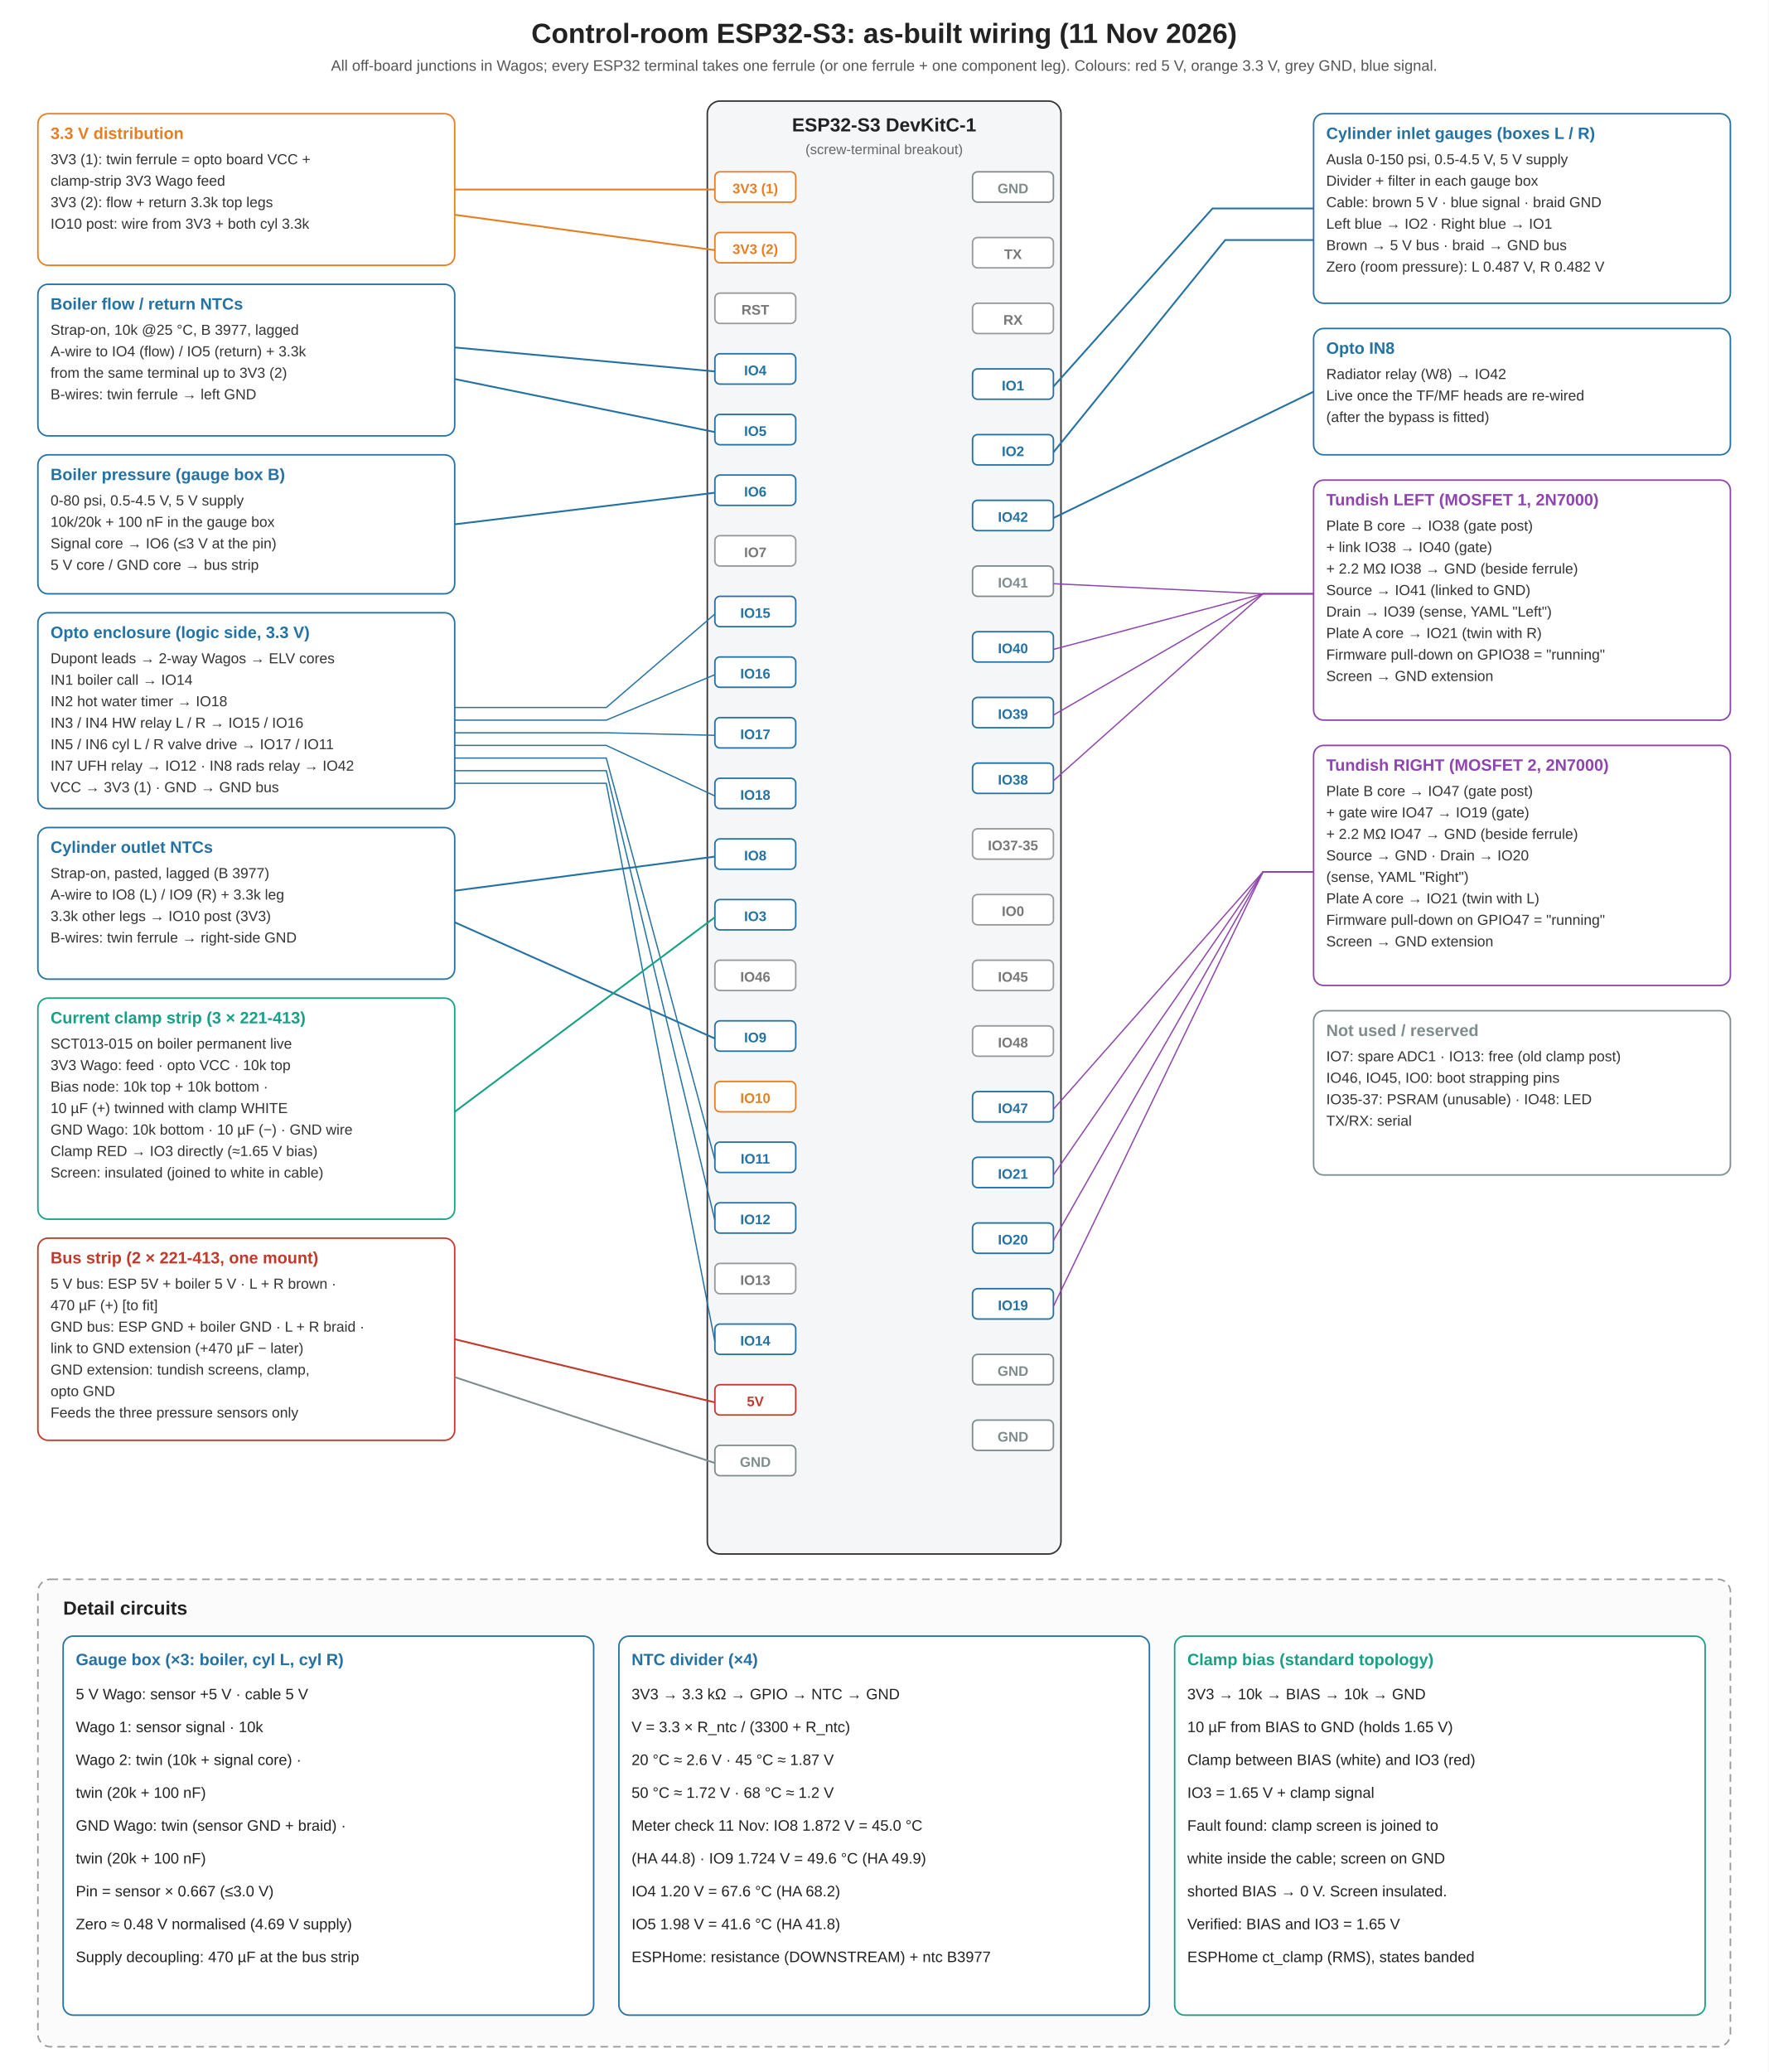
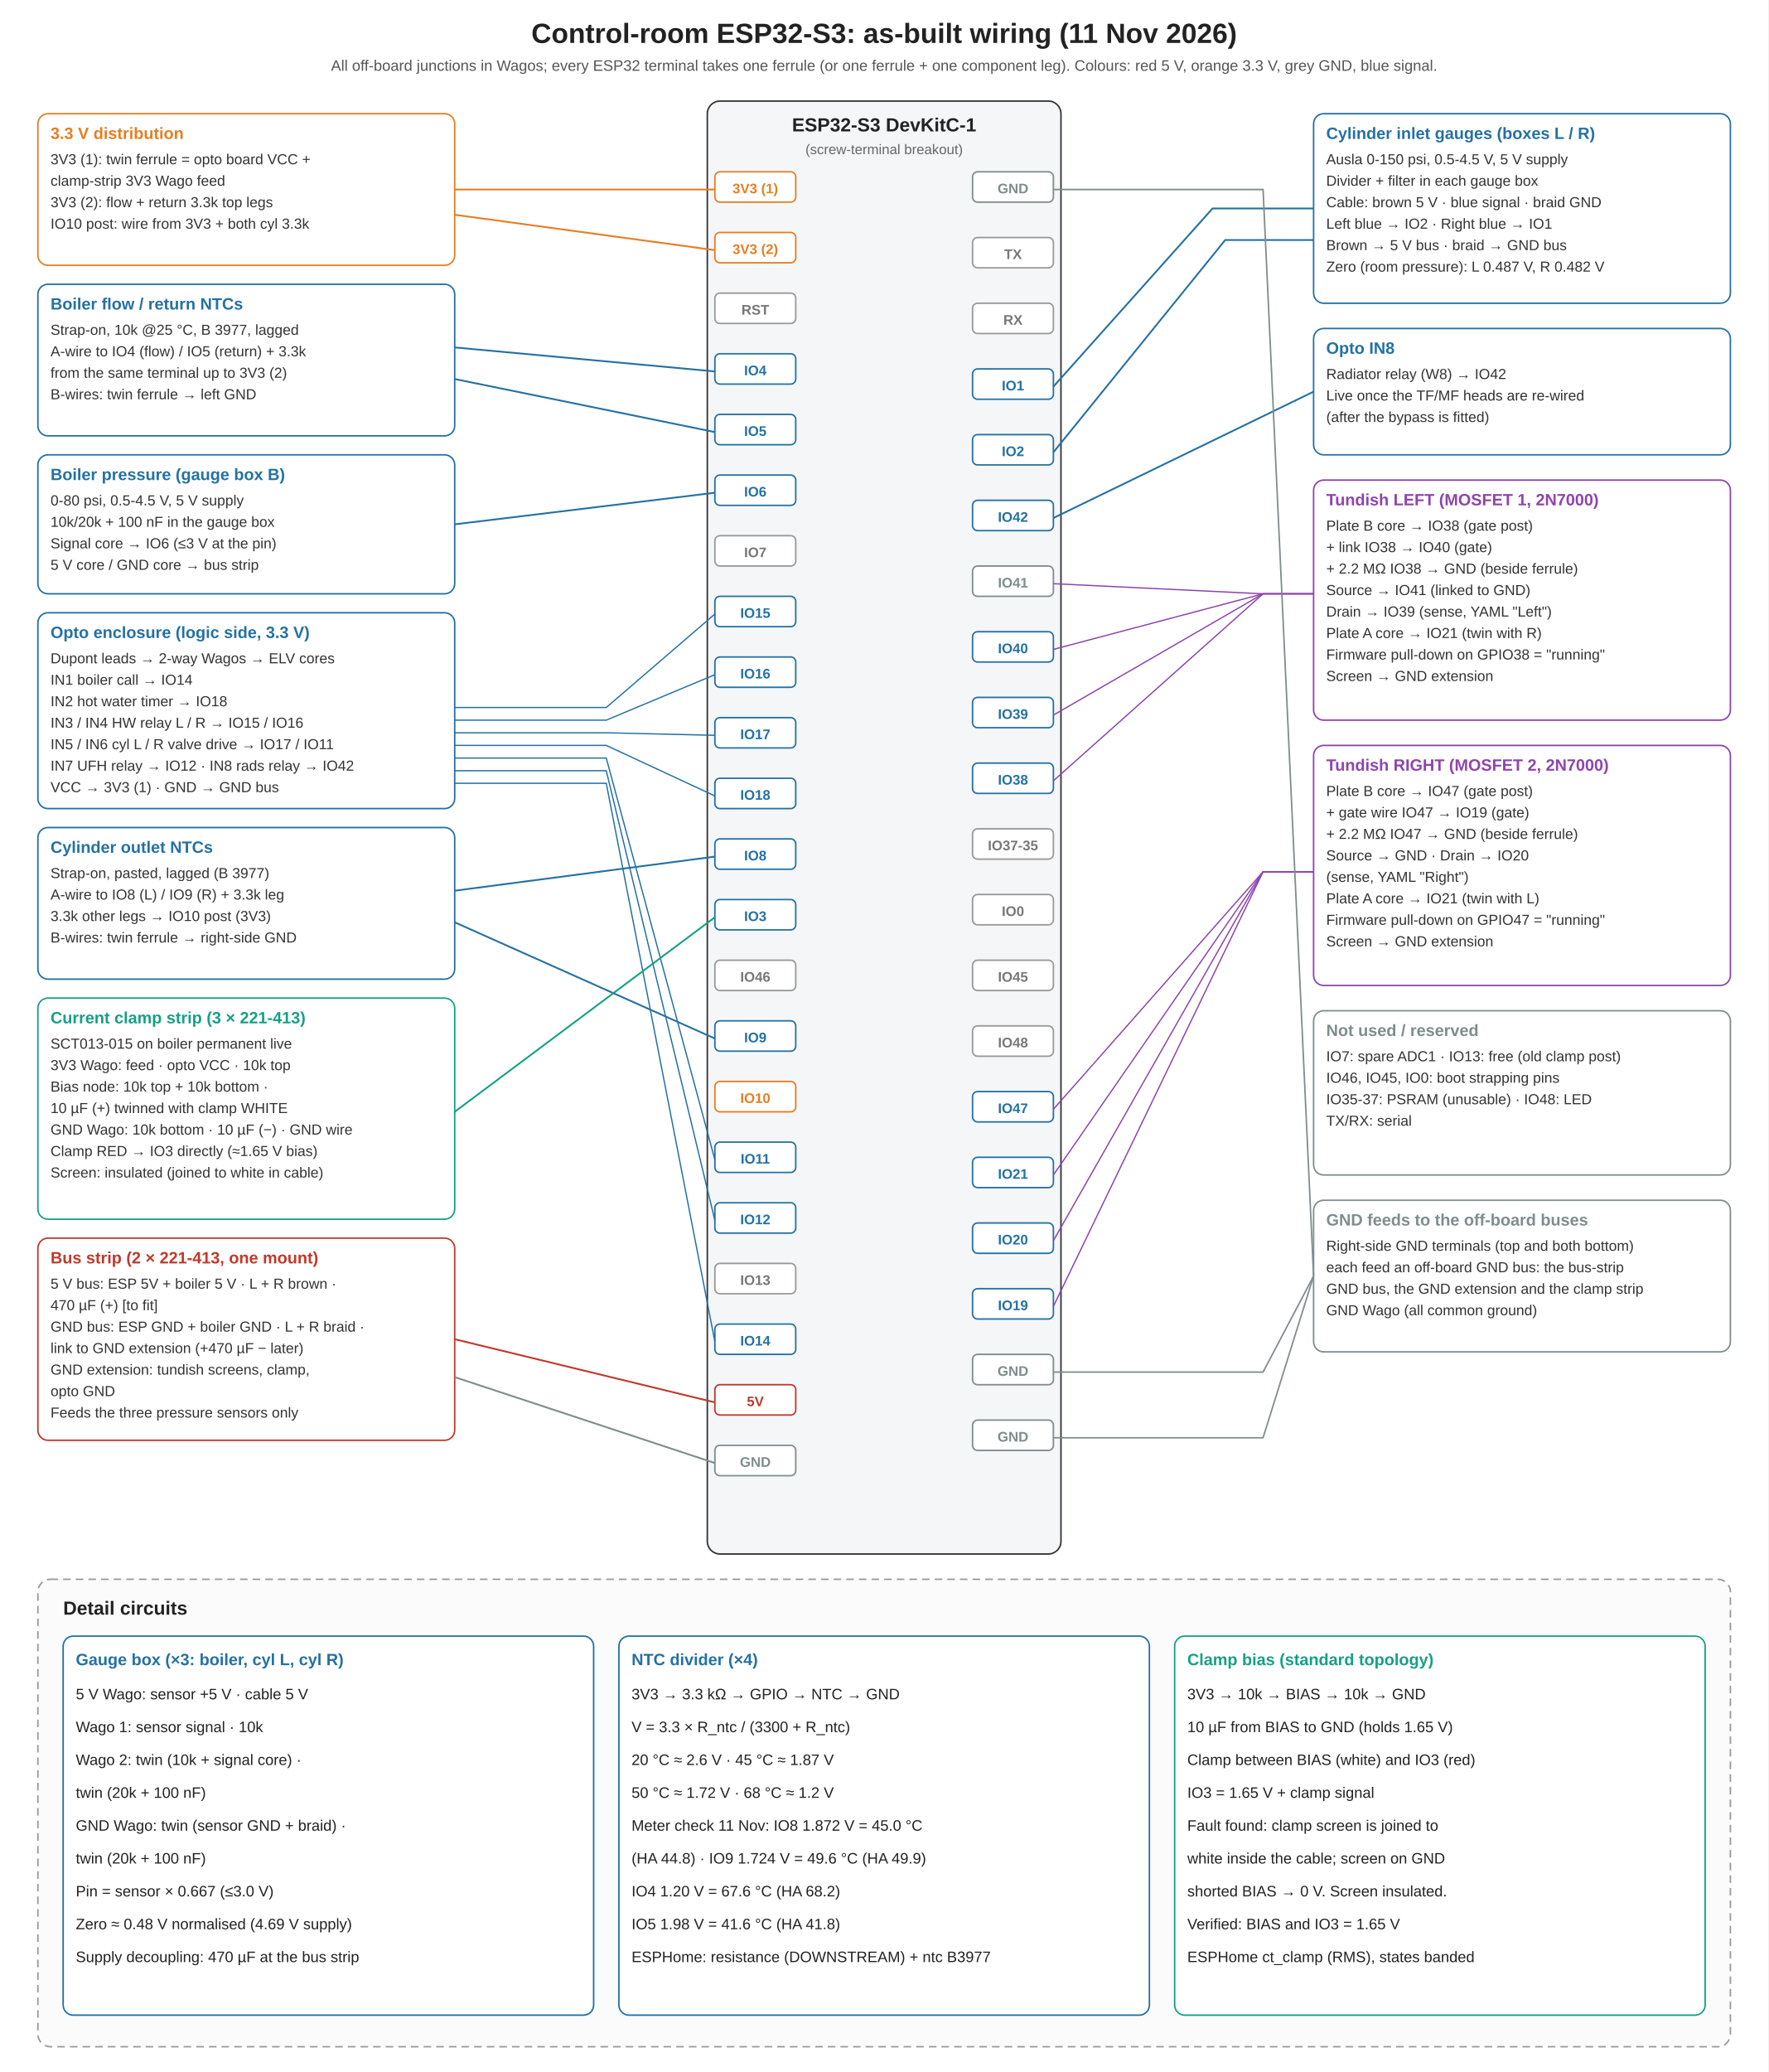
<svg xmlns="http://www.w3.org/2000/svg" width="1400" height="1640" viewBox="0 0 1400 1640">
  <rect width="1400" height="1640" fill="#ffffff" />
  <text x="700.0" y="34" font-family="Arial,Helvetica,sans-serif" font-size="22" font-weight="bold" text-anchor="middle" fill="#222">Control-room ESP32-S3: as-built wiring (11 Nov 2026)</text>
  <text x="700.0" y="56" font-family="Arial,Helvetica,sans-serif" font-size="12" font-weight="normal" text-anchor="middle" fill="#555">All off-board junctions in Wagos; every ESP32 terminal takes one ferrule (or one ferrule + one component leg). Colours: red 5 V, orange 3.3 V, grey GND, blue signal.</text>
  <rect x="560" y="80" width="280" height="1150" rx="10" fill="#f4f6f8" stroke="#333" stroke-width="1.2" />
  <text x="700.0" y="104" font-family="Arial,Helvetica,sans-serif" font-size="15" font-weight="bold" text-anchor="middle" fill="#222">ESP32-S3 DevKitC-1</text>
  <text x="700.0" y="122" font-family="Arial,Helvetica,sans-serif" font-size="11" font-weight="normal" text-anchor="middle" fill="#666">(screw-terminal breakout)</text>
  <rect x="566" y="136" width="64" height="24" rx="4" fill="#fff" stroke="#e67e22" stroke-width="1.2" />
  <text x="598" y="153" font-family="Arial,Helvetica,sans-serif" font-size="11" font-weight="bold" text-anchor="middle" fill="#e67e22">3V3 (1)</text>
  <rect x="566" y="184" width="64" height="24" rx="4" fill="#fff" stroke="#e67e22" stroke-width="1.2" />
  <text x="598" y="201" font-family="Arial,Helvetica,sans-serif" font-size="11" font-weight="bold" text-anchor="middle" fill="#e67e22">3V3 (2)</text>
  <rect x="566" y="232" width="64" height="24" rx="4" fill="#fff" stroke="#999" stroke-width="1.2" />
  <text x="598" y="249" font-family="Arial,Helvetica,sans-serif" font-size="11" font-weight="bold" text-anchor="middle" fill="#777">RST</text>
  <rect x="566" y="280" width="64" height="24" rx="4" fill="#fff" stroke="#2471a3" stroke-width="1.2" />
  <text x="598" y="297" font-family="Arial,Helvetica,sans-serif" font-size="11" font-weight="bold" text-anchor="middle" fill="#2471a3">IO4</text>
  <rect x="566" y="328" width="64" height="24" rx="4" fill="#fff" stroke="#2471a3" stroke-width="1.2" />
  <text x="598" y="345" font-family="Arial,Helvetica,sans-serif" font-size="11" font-weight="bold" text-anchor="middle" fill="#2471a3">IO5</text>
  <rect x="566" y="376" width="64" height="24" rx="4" fill="#fff" stroke="#2471a3" stroke-width="1.2" />
  <text x="598" y="393" font-family="Arial,Helvetica,sans-serif" font-size="11" font-weight="bold" text-anchor="middle" fill="#2471a3">IO6</text>
  <rect x="566" y="424" width="64" height="24" rx="4" fill="#fff" stroke="#999" stroke-width="1.2" />
  <text x="598" y="441" font-family="Arial,Helvetica,sans-serif" font-size="11" font-weight="bold" text-anchor="middle" fill="#777">IO7</text>
  <rect x="566" y="472" width="64" height="24" rx="4" fill="#fff" stroke="#2471a3" stroke-width="1.2" />
  <text x="598" y="489" font-family="Arial,Helvetica,sans-serif" font-size="11" font-weight="bold" text-anchor="middle" fill="#2471a3">IO15</text>
  <rect x="566" y="520" width="64" height="24" rx="4" fill="#fff" stroke="#2471a3" stroke-width="1.2" />
  <text x="598" y="537" font-family="Arial,Helvetica,sans-serif" font-size="11" font-weight="bold" text-anchor="middle" fill="#2471a3">IO16</text>
  <rect x="566" y="568" width="64" height="24" rx="4" fill="#fff" stroke="#2471a3" stroke-width="1.2" />
  <text x="598" y="585" font-family="Arial,Helvetica,sans-serif" font-size="11" font-weight="bold" text-anchor="middle" fill="#2471a3">IO17</text>
  <rect x="566" y="616" width="64" height="24" rx="4" fill="#fff" stroke="#2471a3" stroke-width="1.2" />
  <text x="598" y="633" font-family="Arial,Helvetica,sans-serif" font-size="11" font-weight="bold" text-anchor="middle" fill="#2471a3">IO18</text>
  <rect x="566" y="664" width="64" height="24" rx="4" fill="#fff" stroke="#2471a3" stroke-width="1.2" />
  <text x="598" y="681" font-family="Arial,Helvetica,sans-serif" font-size="11" font-weight="bold" text-anchor="middle" fill="#2471a3">IO8</text>
  <rect x="566" y="712" width="64" height="24" rx="4" fill="#fff" stroke="#2471a3" stroke-width="1.2" />
  <text x="598" y="729" font-family="Arial,Helvetica,sans-serif" font-size="11" font-weight="bold" text-anchor="middle" fill="#2471a3">IO3</text>
  <rect x="566" y="760" width="64" height="24" rx="4" fill="#fff" stroke="#999" stroke-width="1.2" />
  <text x="598" y="777" font-family="Arial,Helvetica,sans-serif" font-size="11" font-weight="bold" text-anchor="middle" fill="#777">IO46</text>
  <rect x="566" y="808" width="64" height="24" rx="4" fill="#fff" stroke="#2471a3" stroke-width="1.2" />
  <text x="598" y="825" font-family="Arial,Helvetica,sans-serif" font-size="11" font-weight="bold" text-anchor="middle" fill="#2471a3">IO9</text>
  <rect x="566" y="856" width="64" height="24" rx="4" fill="#fff" stroke="#e67e22" stroke-width="1.2" />
  <text x="598" y="873" font-family="Arial,Helvetica,sans-serif" font-size="11" font-weight="bold" text-anchor="middle" fill="#e67e22">IO10</text>
  <rect x="566" y="904" width="64" height="24" rx="4" fill="#fff" stroke="#2471a3" stroke-width="1.2" />
  <text x="598" y="921" font-family="Arial,Helvetica,sans-serif" font-size="11" font-weight="bold" text-anchor="middle" fill="#2471a3">IO11</text>
  <rect x="566" y="952" width="64" height="24" rx="4" fill="#fff" stroke="#2471a3" stroke-width="1.2" />
  <text x="598" y="969" font-family="Arial,Helvetica,sans-serif" font-size="11" font-weight="bold" text-anchor="middle" fill="#2471a3">IO12</text>
  <rect x="566" y="1000" width="64" height="24" rx="4" fill="#fff" stroke="#999" stroke-width="1.2" />
  <text x="598" y="1017" font-family="Arial,Helvetica,sans-serif" font-size="11" font-weight="bold" text-anchor="middle" fill="#777">IO13</text>
  <rect x="566" y="1048" width="64" height="24" rx="4" fill="#fff" stroke="#2471a3" stroke-width="1.2" />
  <text x="598" y="1065" font-family="Arial,Helvetica,sans-serif" font-size="11" font-weight="bold" text-anchor="middle" fill="#2471a3">IO14</text>
  <rect x="566" y="1096" width="64" height="24" rx="4" fill="#fff" stroke="#c0392b" stroke-width="1.2" />
  <text x="598" y="1113" font-family="Arial,Helvetica,sans-serif" font-size="11" font-weight="bold" text-anchor="middle" fill="#c0392b">5V</text>
  <rect x="566" y="1144" width="64" height="24" rx="4" fill="#fff" stroke="#7f8c8d" stroke-width="1.2" />
  <text x="598" y="1161" font-family="Arial,Helvetica,sans-serif" font-size="11" font-weight="bold" text-anchor="middle" fill="#7f8c8d">GND</text>
  <rect x="770" y="136" width="64" height="24" rx="4" fill="#fff" stroke="#7f8c8d" stroke-width="1.2" />
  <text x="802" y="153" font-family="Arial,Helvetica,sans-serif" font-size="11" font-weight="bold" text-anchor="middle" fill="#7f8c8d">GND</text>
  <rect x="770" y="188" width="64" height="24" rx="4" fill="#fff" stroke="#999" stroke-width="1.2" />
  <text x="802" y="205" font-family="Arial,Helvetica,sans-serif" font-size="11" font-weight="bold" text-anchor="middle" fill="#777">TX</text>
  <rect x="770" y="240" width="64" height="24" rx="4" fill="#fff" stroke="#999" stroke-width="1.2" />
  <text x="802" y="257" font-family="Arial,Helvetica,sans-serif" font-size="11" font-weight="bold" text-anchor="middle" fill="#777">RX</text>
  <rect x="770" y="292" width="64" height="24" rx="4" fill="#fff" stroke="#2471a3" stroke-width="1.2" />
  <text x="802" y="309" font-family="Arial,Helvetica,sans-serif" font-size="11" font-weight="bold" text-anchor="middle" fill="#2471a3">IO1</text>
  <rect x="770" y="344" width="64" height="24" rx="4" fill="#fff" stroke="#2471a3" stroke-width="1.2" />
  <text x="802" y="361" font-family="Arial,Helvetica,sans-serif" font-size="11" font-weight="bold" text-anchor="middle" fill="#2471a3">IO2</text>
  <rect x="770" y="396" width="64" height="24" rx="4" fill="#fff" stroke="#2471a3" stroke-width="1.2" />
  <text x="802" y="413" font-family="Arial,Helvetica,sans-serif" font-size="11" font-weight="bold" text-anchor="middle" fill="#2471a3">IO42</text>
  <rect x="770" y="448" width="64" height="24" rx="4" fill="#fff" stroke="#7f8c8d" stroke-width="1.2" />
  <text x="802" y="465" font-family="Arial,Helvetica,sans-serif" font-size="11" font-weight="bold" text-anchor="middle" fill="#7f8c8d">IO41</text>
  <rect x="770" y="500" width="64" height="24" rx="4" fill="#fff" stroke="#2471a3" stroke-width="1.2" />
  <text x="802" y="517" font-family="Arial,Helvetica,sans-serif" font-size="11" font-weight="bold" text-anchor="middle" fill="#2471a3">IO40</text>
  <rect x="770" y="552" width="64" height="24" rx="4" fill="#fff" stroke="#2471a3" stroke-width="1.2" />
  <text x="802" y="569" font-family="Arial,Helvetica,sans-serif" font-size="11" font-weight="bold" text-anchor="middle" fill="#2471a3">IO39</text>
  <rect x="770" y="604" width="64" height="24" rx="4" fill="#fff" stroke="#2471a3" stroke-width="1.2" />
  <text x="802" y="621" font-family="Arial,Helvetica,sans-serif" font-size="11" font-weight="bold" text-anchor="middle" fill="#2471a3">IO38</text>
  <rect x="770" y="656" width="64" height="24" rx="4" fill="#fff" stroke="#999" stroke-width="1.2" />
  <text x="802" y="673" font-family="Arial,Helvetica,sans-serif" font-size="11" font-weight="bold" text-anchor="middle" fill="#777">IO37-35</text>
  <rect x="770" y="708" width="64" height="24" rx="4" fill="#fff" stroke="#999" stroke-width="1.2" />
  <text x="802" y="725" font-family="Arial,Helvetica,sans-serif" font-size="11" font-weight="bold" text-anchor="middle" fill="#777">IO0</text>
  <rect x="770" y="760" width="64" height="24" rx="4" fill="#fff" stroke="#999" stroke-width="1.2" />
  <text x="802" y="777" font-family="Arial,Helvetica,sans-serif" font-size="11" font-weight="bold" text-anchor="middle" fill="#777">IO45</text>
  <rect x="770" y="812" width="64" height="24" rx="4" fill="#fff" stroke="#999" stroke-width="1.2" />
  <text x="802" y="829" font-family="Arial,Helvetica,sans-serif" font-size="11" font-weight="bold" text-anchor="middle" fill="#777">IO48</text>
  <rect x="770" y="864" width="64" height="24" rx="4" fill="#fff" stroke="#2471a3" stroke-width="1.2" />
  <text x="802" y="881" font-family="Arial,Helvetica,sans-serif" font-size="11" font-weight="bold" text-anchor="middle" fill="#2471a3">IO47</text>
  <rect x="770" y="916" width="64" height="24" rx="4" fill="#fff" stroke="#2471a3" stroke-width="1.2" />
  <text x="802" y="933" font-family="Arial,Helvetica,sans-serif" font-size="11" font-weight="bold" text-anchor="middle" fill="#2471a3">IO21</text>
  <rect x="770" y="968" width="64" height="24" rx="4" fill="#fff" stroke="#2471a3" stroke-width="1.2" />
  <text x="802" y="985" font-family="Arial,Helvetica,sans-serif" font-size="11" font-weight="bold" text-anchor="middle" fill="#2471a3">IO20</text>
  <rect x="770" y="1020" width="64" height="24" rx="4" fill="#fff" stroke="#2471a3" stroke-width="1.2" />
  <text x="802" y="1037" font-family="Arial,Helvetica,sans-serif" font-size="11" font-weight="bold" text-anchor="middle" fill="#2471a3">IO19</text>
  <rect x="770" y="1072" width="64" height="24" rx="4" fill="#fff" stroke="#7f8c8d" stroke-width="1.2" />
  <text x="802" y="1089" font-family="Arial,Helvetica,sans-serif" font-size="11" font-weight="bold" text-anchor="middle" fill="#7f8c8d">GND</text>
  <rect x="770" y="1124" width="64" height="24" rx="4" fill="#fff" stroke="#7f8c8d" stroke-width="1.2" />
  <text x="802" y="1141" font-family="Arial,Helvetica,sans-serif" font-size="11" font-weight="bold" text-anchor="middle" fill="#7f8c8d">GND</text>
  <rect x="30" y="90" width="330" height="120" rx="8" fill="#fff" stroke="#e67e22" stroke-width="1.2" />
  <text x="40" y="110" font-family="Arial,Helvetica,sans-serif" font-size="13" font-weight="bold" text-anchor="start" fill="#e67e22">3.3 V distribution</text>
  <text x="40" y="130" font-family="Arial,Helvetica,sans-serif" font-size="11.5" font-weight="normal" text-anchor="start" fill="#333">3V3 (1): twin ferrule = opto board VCC +</text>
  <text x="40" y="147" font-family="Arial,Helvetica,sans-serif" font-size="11.5" font-weight="normal" text-anchor="start" fill="#333">  clamp-strip 3V3 Wago feed</text>
  <text x="40" y="164" font-family="Arial,Helvetica,sans-serif" font-size="11.5" font-weight="normal" text-anchor="start" fill="#333">3V3 (2): flow + return 3.3k top legs</text>
  <text x="40" y="181" font-family="Arial,Helvetica,sans-serif" font-size="11.5" font-weight="normal" text-anchor="start" fill="#333">IO10 post: wire from 3V3 + both cyl 3.3k</text>
  <polyline points="360,150 566,150" fill="none" stroke="#e67e22" stroke-width="1.4" />
  <polyline points="360,170 566,198" fill="none" stroke="#e67e22" stroke-width="1.4" />
  <rect x="30" y="225" width="330" height="120" rx="8" fill="#fff" stroke="#2471a3" stroke-width="1.2" />
  <text x="40" y="245" font-family="Arial,Helvetica,sans-serif" font-size="13" font-weight="bold" text-anchor="start" fill="#2471a3">Boiler flow / return NTCs</text>
  <text x="40" y="265" font-family="Arial,Helvetica,sans-serif" font-size="11.5" font-weight="normal" text-anchor="start" fill="#333">Strap-on, 10k @25 °C, B 3977, lagged</text>
  <text x="40" y="282" font-family="Arial,Helvetica,sans-serif" font-size="11.5" font-weight="normal" text-anchor="start" fill="#333">A-wire to IO4 (flow) / IO5 (return) + 3.3k</text>
  <text x="40" y="299" font-family="Arial,Helvetica,sans-serif" font-size="11.5" font-weight="normal" text-anchor="start" fill="#333">  from the same terminal up to 3V3 (2)</text>
  <text x="40" y="316" font-family="Arial,Helvetica,sans-serif" font-size="11.5" font-weight="normal" text-anchor="start" fill="#333">B-wires: twin ferrule → left GND</text>
  <polyline points="360,275 566,294" fill="none" stroke="#2471a3" stroke-width="1.4" />
  <polyline points="360,300 566,342" fill="none" stroke="#2471a3" stroke-width="1.4" />
  <rect x="30" y="360" width="330" height="110" rx="8" fill="#fff" stroke="#2471a3" stroke-width="1.2" />
  <text x="40" y="380" font-family="Arial,Helvetica,sans-serif" font-size="13" font-weight="bold" text-anchor="start" fill="#2471a3">Boiler pressure (gauge box B)</text>
  <text x="40" y="400" font-family="Arial,Helvetica,sans-serif" font-size="11.5" font-weight="normal" text-anchor="start" fill="#333">0-80 psi, 0.5-4.5 V, 5 V supply</text>
  <text x="40" y="417" font-family="Arial,Helvetica,sans-serif" font-size="11.5" font-weight="normal" text-anchor="start" fill="#333">10k/20k + 100 nF in the gauge box</text>
  <text x="40" y="434" font-family="Arial,Helvetica,sans-serif" font-size="11.5" font-weight="normal" text-anchor="start" fill="#333">Signal core → IO6 (≤3 V at the pin)</text>
  <text x="40" y="451" font-family="Arial,Helvetica,sans-serif" font-size="11.5" font-weight="normal" text-anchor="start" fill="#333">5 V core / GND core → bus strip</text>
  <polyline points="360,415 566,390" fill="none" stroke="#2471a3" stroke-width="1.4" />
  <rect x="30" y="485" width="330" height="155" rx="8" fill="#fff" stroke="#2471a3" stroke-width="1.2" />
  <text x="40" y="505" font-family="Arial,Helvetica,sans-serif" font-size="13" font-weight="bold" text-anchor="start" fill="#2471a3">Opto enclosure (logic side, 3.3 V)</text>
  <text x="40" y="525" font-family="Arial,Helvetica,sans-serif" font-size="11.5" font-weight="normal" text-anchor="start" fill="#333">Dupont leads → 2-way Wagos → ELV cores</text>
  <text x="40" y="542" font-family="Arial,Helvetica,sans-serif" font-size="11.5" font-weight="normal" text-anchor="start" fill="#333">IN1 boiler call → IO14</text>
  <text x="40" y="559" font-family="Arial,Helvetica,sans-serif" font-size="11.5" font-weight="normal" text-anchor="start" fill="#333">IN2 hot water timer → IO18</text>
  <text x="40" y="576" font-family="Arial,Helvetica,sans-serif" font-size="11.5" font-weight="normal" text-anchor="start" fill="#333">IN3 / IN4 HW relay L / R → IO15 / IO16</text>
  <text x="40" y="593" font-family="Arial,Helvetica,sans-serif" font-size="11.5" font-weight="normal" text-anchor="start" fill="#333">IN5 / IN6 cyl L / R valve drive → IO17 / IO11</text>
  <text x="40" y="610" font-family="Arial,Helvetica,sans-serif" font-size="11.5" font-weight="normal" text-anchor="start" fill="#333">IN7 UFH relay → IO12 · IN8 rads relay → IO42</text>
  <text x="40" y="627" font-family="Arial,Helvetica,sans-serif" font-size="11.5" font-weight="normal" text-anchor="start" fill="#333">VCC → 3V3 (1) · GND → GND bus</text>
  <polyline points="360,560 480,560 566,486" fill="none" stroke="#2471a3" stroke-width="1" />
  <polyline points="360,570 480,570 566,534" fill="none" stroke="#2471a3" stroke-width="1" />
  <polyline points="360,580 480,580 566,582" fill="none" stroke="#2471a3" stroke-width="1" />
  <polyline points="360,590 480,590 566,630" fill="none" stroke="#2471a3" stroke-width="1" />
  <polyline points="360,600 480,600 566,918" fill="none" stroke="#2471a3" stroke-width="1" />
  <polyline points="360,610 480,610 566,966" fill="none" stroke="#2471a3" stroke-width="1" />
  <polyline points="360,620 480,620 566,1062" fill="none" stroke="#2471a3" stroke-width="1" />
  <rect x="30" y="655" width="330" height="120" rx="8" fill="#fff" stroke="#2471a3" stroke-width="1.2" />
  <text x="40" y="675" font-family="Arial,Helvetica,sans-serif" font-size="13" font-weight="bold" text-anchor="start" fill="#2471a3">Cylinder outlet NTCs</text>
  <text x="40" y="695" font-family="Arial,Helvetica,sans-serif" font-size="11.5" font-weight="normal" text-anchor="start" fill="#333">Strap-on, pasted, lagged (B 3977)</text>
  <text x="40" y="712" font-family="Arial,Helvetica,sans-serif" font-size="11.5" font-weight="normal" text-anchor="start" fill="#333">A-wire to IO8 (L) / IO9 (R) + 3.3k leg</text>
  <text x="40" y="729" font-family="Arial,Helvetica,sans-serif" font-size="11.5" font-weight="normal" text-anchor="start" fill="#333">3.3k other legs → IO10 post (3V3)</text>
  <text x="40" y="746" font-family="Arial,Helvetica,sans-serif" font-size="11.5" font-weight="normal" text-anchor="start" fill="#333">B-wires: twin ferrule → right-side GND</text>
  <polyline points="360,705 566,678" fill="none" stroke="#2471a3" stroke-width="1.4" />
  <polyline points="360,730 566,822" fill="none" stroke="#2471a3" stroke-width="1.4" />
  <rect x="30" y="790" width="330" height="175" rx="8" fill="#fff" stroke="#16a085" stroke-width="1.2" />
  <text x="40" y="810" font-family="Arial,Helvetica,sans-serif" font-size="13" font-weight="bold" text-anchor="start" fill="#16a085">Current clamp strip (3 × 221-413)</text>
  <text x="40" y="830" font-family="Arial,Helvetica,sans-serif" font-size="11.5" font-weight="normal" text-anchor="start" fill="#333">SCT013-015 on boiler permanent live</text>
  <text x="40" y="847" font-family="Arial,Helvetica,sans-serif" font-size="11.5" font-weight="normal" text-anchor="start" fill="#333">3V3 Wago: feed · opto VCC · 10k top</text>
  <text x="40" y="864" font-family="Arial,Helvetica,sans-serif" font-size="11.5" font-weight="normal" text-anchor="start" fill="#333">Bias node: 10k top + 10k bottom ·</text>
  <text x="40" y="881" font-family="Arial,Helvetica,sans-serif" font-size="11.5" font-weight="normal" text-anchor="start" fill="#333">  10 µF (+) twinned with clamp WHITE</text>
  <text x="40" y="898" font-family="Arial,Helvetica,sans-serif" font-size="11.5" font-weight="normal" text-anchor="start" fill="#333">GND Wago: 10k bottom · 10 µF (−) · GND wire</text>
  <text x="40" y="915" font-family="Arial,Helvetica,sans-serif" font-size="11.5" font-weight="normal" text-anchor="start" fill="#333">Clamp RED → IO3 directly (≈1.65 V bias)</text>
  <text x="40" y="932" font-family="Arial,Helvetica,sans-serif" font-size="11.5" font-weight="normal" text-anchor="start" fill="#333">Screen: insulated (joined to white in cable)</text>
  <polyline points="360,880 566,726" fill="none" stroke="#16a085" stroke-width="1.4" />
  <rect x="30" y="980" width="330" height="160" rx="8" fill="#fff" stroke="#c0392b" stroke-width="1.2" />
  <text x="40" y="1000" font-family="Arial,Helvetica,sans-serif" font-size="13" font-weight="bold" text-anchor="start" fill="#c0392b">Bus strip (2 × 221-413, one mount)</text>
  <text x="40" y="1020" font-family="Arial,Helvetica,sans-serif" font-size="11.5" font-weight="normal" text-anchor="start" fill="#333">5 V bus: ESP 5V + boiler 5 V · L + R brown ·</text>
  <text x="40" y="1037" font-family="Arial,Helvetica,sans-serif" font-size="11.5" font-weight="normal" text-anchor="start" fill="#333">  470 µF (+) [to fit]</text>
  <text x="40" y="1054" font-family="Arial,Helvetica,sans-serif" font-size="11.5" font-weight="normal" text-anchor="start" fill="#333">GND bus: ESP GND + boiler GND · L + R braid ·</text>
  <text x="40" y="1071" font-family="Arial,Helvetica,sans-serif" font-size="11.5" font-weight="normal" text-anchor="start" fill="#333">  link to GND extension (+470 µF − later)</text>
  <text x="40" y="1088" font-family="Arial,Helvetica,sans-serif" font-size="11.5" font-weight="normal" text-anchor="start" fill="#333">GND extension: tundish screens, clamp,</text>
  <text x="40" y="1105" font-family="Arial,Helvetica,sans-serif" font-size="11.5" font-weight="normal" text-anchor="start" fill="#333">  opto GND</text>
  <text x="40" y="1122" font-family="Arial,Helvetica,sans-serif" font-size="11.5" font-weight="normal" text-anchor="start" fill="#333">Feeds the three pressure sensors only</text>
  <polyline points="360,1060 566,1110" fill="none" stroke="#c0392b" stroke-width="1.4" />
  <polyline points="360,1090 566,1158" fill="none" stroke="#7f8c8d" stroke-width="1.4" />
  <rect x="1040" y="90" width="330" height="150" rx="8" fill="#fff" stroke="#2471a3" stroke-width="1.2" />
  <text x="1050" y="110" font-family="Arial,Helvetica,sans-serif" font-size="13" font-weight="bold" text-anchor="start" fill="#2471a3">Cylinder inlet gauges (boxes L / R)</text>
  <text x="1050" y="130" font-family="Arial,Helvetica,sans-serif" font-size="11.5" font-weight="normal" text-anchor="start" fill="#333">Ausla 0-150 psi, 0.5-4.5 V, 5 V supply</text>
  <text x="1050" y="147" font-family="Arial,Helvetica,sans-serif" font-size="11.5" font-weight="normal" text-anchor="start" fill="#333">Divider + filter in each gauge box</text>
  <text x="1050" y="164" font-family="Arial,Helvetica,sans-serif" font-size="11.5" font-weight="normal" text-anchor="start" fill="#333">Cable: brown 5 V · blue signal · braid GND</text>
  <text x="1050" y="181" font-family="Arial,Helvetica,sans-serif" font-size="11.5" font-weight="normal" text-anchor="start" fill="#333">Left blue → IO2 · Right blue → IO1</text>
  <text x="1050" y="198" font-family="Arial,Helvetica,sans-serif" font-size="11.5" font-weight="normal" text-anchor="start" fill="#333">Brown → 5 V bus · braid → GND bus</text>
  <text x="1050" y="215" font-family="Arial,Helvetica,sans-serif" font-size="11.5" font-weight="normal" text-anchor="start" fill="#333">Zero (room pressure): L 0.487 V, R 0.482 V</text>
  <polyline points="1040,165 960,165 834,306" fill="none" stroke="#2471a3" stroke-width="1.4" />
  <polyline points="1040,190 970,190 834,358" fill="none" stroke="#2471a3" stroke-width="1.4" />
  <rect x="1040" y="260" width="330" height="100" rx="8" fill="#fff" stroke="#2471a3" stroke-width="1.2" />
  <text x="1050" y="280" font-family="Arial,Helvetica,sans-serif" font-size="13" font-weight="bold" text-anchor="start" fill="#2471a3">Opto IN8</text>
  <text x="1050" y="300" font-family="Arial,Helvetica,sans-serif" font-size="11.5" font-weight="normal" text-anchor="start" fill="#333">Radiator relay (W8) → IO42</text>
  <text x="1050" y="317" font-family="Arial,Helvetica,sans-serif" font-size="11.5" font-weight="normal" text-anchor="start" fill="#333">Live once the TF/MF heads are re-wired</text>
  <text x="1050" y="334" font-family="Arial,Helvetica,sans-serif" font-size="11.5" font-weight="normal" text-anchor="start" fill="#333">(after the bypass is fitted)</text>
  <polyline points="1040,310 834,410" fill="none" stroke="#2471a3" stroke-width="1.4" />
  <rect x="1040" y="380" width="330" height="190" rx="8" fill="#fff" stroke="#8e44ad" stroke-width="1.2" />
  <text x="1050" y="400" font-family="Arial,Helvetica,sans-serif" font-size="13" font-weight="bold" text-anchor="start" fill="#8e44ad">Tundish LEFT (MOSFET 1, 2N7000)</text>
  <text x="1050" y="420" font-family="Arial,Helvetica,sans-serif" font-size="11.5" font-weight="normal" text-anchor="start" fill="#333">Plate B core → IO38 (gate post)</text>
  <text x="1050" y="437" font-family="Arial,Helvetica,sans-serif" font-size="11.5" font-weight="normal" text-anchor="start" fill="#333">  + link IO38 → IO40 (gate)</text>
  <text x="1050" y="454" font-family="Arial,Helvetica,sans-serif" font-size="11.5" font-weight="normal" text-anchor="start" fill="#333">  + 2.2 MΩ IO38 → GND (beside ferrule)</text>
  <text x="1050" y="471" font-family="Arial,Helvetica,sans-serif" font-size="11.5" font-weight="normal" text-anchor="start" fill="#333">Source → IO41 (linked to GND)</text>
  <text x="1050" y="488" font-family="Arial,Helvetica,sans-serif" font-size="11.5" font-weight="normal" text-anchor="start" fill="#333">Drain → IO39 (sense, YAML "Left")</text>
  <text x="1050" y="505" font-family="Arial,Helvetica,sans-serif" font-size="11.5" font-weight="normal" text-anchor="start" fill="#333">Plate A core → IO21 (twin with R)</text>
  <text x="1050" y="522" font-family="Arial,Helvetica,sans-serif" font-size="11.5" font-weight="normal" text-anchor="start" fill="#333">Firmware pull-down on GPIO38 = "running"</text>
  <text x="1050" y="539" font-family="Arial,Helvetica,sans-serif" font-size="11.5" font-weight="normal" text-anchor="start" fill="#333">Screen → GND extension</text>
  <polyline points="1040,470 1000,470 834,462" fill="none" stroke="#8e44ad" stroke-width="1" />
  <polyline points="1040,470 1000,470 834,514" fill="none" stroke="#8e44ad" stroke-width="1" />
  <polyline points="1040,470 1000,470 834,566" fill="none" stroke="#8e44ad" stroke-width="1" />
  <polyline points="1040,470 1000,470 834,618" fill="none" stroke="#8e44ad" stroke-width="1" />
  <rect x="1040" y="590" width="330" height="190" rx="8" fill="#fff" stroke="#8e44ad" stroke-width="1.2" />
  <text x="1050" y="610" font-family="Arial,Helvetica,sans-serif" font-size="13" font-weight="bold" text-anchor="start" fill="#8e44ad">Tundish RIGHT (MOSFET 2, 2N7000)</text>
  <text x="1050" y="630" font-family="Arial,Helvetica,sans-serif" font-size="11.5" font-weight="normal" text-anchor="start" fill="#333">Plate B core → IO47 (gate post)</text>
  <text x="1050" y="647" font-family="Arial,Helvetica,sans-serif" font-size="11.5" font-weight="normal" text-anchor="start" fill="#333">  + gate wire IO47 → IO19 (gate)</text>
  <text x="1050" y="664" font-family="Arial,Helvetica,sans-serif" font-size="11.5" font-weight="normal" text-anchor="start" fill="#333">  + 2.2 MΩ IO47 → GND (beside ferrule)</text>
  <text x="1050" y="681" font-family="Arial,Helvetica,sans-serif" font-size="11.5" font-weight="normal" text-anchor="start" fill="#333">Source → GND · Drain → IO20</text>
  <text x="1050" y="698" font-family="Arial,Helvetica,sans-serif" font-size="11.5" font-weight="normal" text-anchor="start" fill="#333">  (sense, YAML "Right")</text>
  <text x="1050" y="715" font-family="Arial,Helvetica,sans-serif" font-size="11.5" font-weight="normal" text-anchor="start" fill="#333">Plate A core → IO21 (twin with L)</text>
  <text x="1050" y="732" font-family="Arial,Helvetica,sans-serif" font-size="11.5" font-weight="normal" text-anchor="start" fill="#333">Firmware pull-down on GPIO47 = "running"</text>
  <text x="1050" y="749" font-family="Arial,Helvetica,sans-serif" font-size="11.5" font-weight="normal" text-anchor="start" fill="#333">Screen → GND extension</text>
  <polyline points="1040,690 1000,690 834,878" fill="none" stroke="#8e44ad" stroke-width="1" />
  <polyline points="1040,690 1000,690 834,930" fill="none" stroke="#8e44ad" stroke-width="1" />
  <polyline points="1040,690 1000,690 834,982" fill="none" stroke="#8e44ad" stroke-width="1" />
  <polyline points="1040,690 1000,690 834,1034" fill="none" stroke="#8e44ad" stroke-width="1" />
  <rect x="1040" y="800" width="330" height="130" rx="8" fill="#fff" stroke="#7f8c8d" stroke-width="1.2" />
  <text x="1050" y="820" font-family="Arial,Helvetica,sans-serif" font-size="13" font-weight="bold" text-anchor="start" fill="#7f8c8d">Not used / reserved</text>
  <text x="1050" y="840" font-family="Arial,Helvetica,sans-serif" font-size="11.5" font-weight="normal" text-anchor="start" fill="#333">IO7: spare ADC1 · IO13: free (old clamp post)</text>
  <text x="1050" y="857" font-family="Arial,Helvetica,sans-serif" font-size="11.5" font-weight="normal" text-anchor="start" fill="#333">IO46, IO45, IO0: boot strapping pins</text>
  <text x="1050" y="874" font-family="Arial,Helvetica,sans-serif" font-size="11.5" font-weight="normal" text-anchor="start" fill="#333">IO35-37: PSRAM (unusable) · IO48: LED</text>
  <text x="1050" y="891" font-family="Arial,Helvetica,sans-serif" font-size="11.5" font-weight="normal" text-anchor="start" fill="#333">TX/RX: serial</text>
  <rect x="30" y="1250" width="1340" height="370" rx="10" fill="#fbfbfb" stroke="#999" stroke-width="1.2" stroke-dasharray="6 4" />
  <text x="50" y="1278" font-family="Arial,Helvetica,sans-serif" font-size="15" font-weight="bold" text-anchor="start" fill="#222">Detail circuits</text>
  <rect x="50" y="1295" width="420" height="300" rx="8" fill="#fff" stroke="#2471a3" stroke-width="1.2" />
  <text x="60" y="1318" font-family="Arial,Helvetica,sans-serif" font-size="13" font-weight="bold" text-anchor="start" fill="#2471a3">Gauge box (×3: boiler, cyl L, cyl R)</text>
  <text x="60" y="1345" font-family="Arial,Helvetica,sans-serif" font-size="12" font-weight="normal" text-anchor="start" fill="#222">5 V Wago: sensor +5 V · cable 5 V</text>
  <text x="60" y="1371" font-family="Arial,Helvetica,sans-serif" font-size="12" font-weight="normal" text-anchor="start" fill="#222">Wago 1: sensor signal · 10k</text>
  <text x="60" y="1397" font-family="Arial,Helvetica,sans-serif" font-size="12" font-weight="normal" text-anchor="start" fill="#222">Wago 2: twin (10k + signal core) ·</text>
  <text x="60" y="1423" font-family="Arial,Helvetica,sans-serif" font-size="12" font-weight="normal" text-anchor="start" fill="#222">        twin (20k + 100 nF)</text>
  <text x="60" y="1449" font-family="Arial,Helvetica,sans-serif" font-size="12" font-weight="normal" text-anchor="start" fill="#222">GND Wago: twin (sensor GND + braid) ·</text>
  <text x="60" y="1475" font-family="Arial,Helvetica,sans-serif" font-size="12" font-weight="normal" text-anchor="start" fill="#222">        twin (20k + 100 nF)</text>
  <text x="60" y="1501" font-family="Arial,Helvetica,sans-serif" font-size="12" font-weight="normal" text-anchor="start" fill="#222">Pin = sensor × 0.667 (≤3.0 V)</text>
  <text x="60" y="1527" font-family="Arial,Helvetica,sans-serif" font-size="12" font-weight="normal" text-anchor="start" fill="#222">Zero ≈ 0.48 V normalised (4.69 V supply)</text>
  <text x="60" y="1553" font-family="Arial,Helvetica,sans-serif" font-size="12" font-weight="normal" text-anchor="start" fill="#222">Supply decoupling: 470 µF at the bus strip</text>
  <rect x="490" y="1295" width="420" height="300" rx="8" fill="#fff" stroke="#2471a3" stroke-width="1.2" />
  <text x="500" y="1318" font-family="Arial,Helvetica,sans-serif" font-size="13" font-weight="bold" text-anchor="start" fill="#2471a3">NTC divider (×4)</text>
  <text x="500" y="1345" font-family="Arial,Helvetica,sans-serif" font-size="12" font-weight="normal" text-anchor="start" fill="#222">3V3 → 3.3 kΩ → GPIO → NTC → GND</text>
  <text x="500" y="1371" font-family="Arial,Helvetica,sans-serif" font-size="12" font-weight="normal" text-anchor="start" fill="#222">V = 3.3 × R_ntc / (3300 + R_ntc)</text>
  <text x="500" y="1397" font-family="Arial,Helvetica,sans-serif" font-size="12" font-weight="normal" text-anchor="start" fill="#222">20 °C ≈ 2.6 V · 45 °C ≈ 1.87 V</text>
  <text x="500" y="1423" font-family="Arial,Helvetica,sans-serif" font-size="12" font-weight="normal" text-anchor="start" fill="#222">50 °C ≈ 1.72 V · 68 °C ≈ 1.2 V</text>
  <text x="500" y="1449" font-family="Arial,Helvetica,sans-serif" font-size="12" font-weight="normal" text-anchor="start" fill="#222">Meter check 11 Nov: IO8 1.872 V = 45.0 °C</text>
  <text x="500" y="1475" font-family="Arial,Helvetica,sans-serif" font-size="12" font-weight="normal" text-anchor="start" fill="#222">  (HA 44.8) · IO9 1.724 V = 49.6 °C (HA 49.9)</text>
  <text x="500" y="1501" font-family="Arial,Helvetica,sans-serif" font-size="12" font-weight="normal" text-anchor="start" fill="#222">IO4 1.20 V = 67.6 °C (HA 68.2)</text>
  <text x="500" y="1527" font-family="Arial,Helvetica,sans-serif" font-size="12" font-weight="normal" text-anchor="start" fill="#222">IO5 1.98 V = 41.6 °C (HA 41.8)</text>
  <text x="500" y="1553" font-family="Arial,Helvetica,sans-serif" font-size="12" font-weight="normal" text-anchor="start" fill="#222">ESPHome: resistance (DOWNSTREAM) + ntc B3977</text>
  <rect x="930" y="1295" width="420" height="300" rx="8" fill="#fff" stroke="#16a085" stroke-width="1.2" />
  <text x="940" y="1318" font-family="Arial,Helvetica,sans-serif" font-size="13" font-weight="bold" text-anchor="start" fill="#16a085">Clamp bias (standard topology)</text>
  <text x="940" y="1345" font-family="Arial,Helvetica,sans-serif" font-size="12" font-weight="normal" text-anchor="start" fill="#222">3V3 → 10k → BIAS → 10k → GND</text>
  <text x="940" y="1371" font-family="Arial,Helvetica,sans-serif" font-size="12" font-weight="normal" text-anchor="start" fill="#222">10 µF from BIAS to GND (holds 1.65 V)</text>
  <text x="940" y="1397" font-family="Arial,Helvetica,sans-serif" font-size="12" font-weight="normal" text-anchor="start" fill="#222">Clamp between BIAS (white) and IO3 (red)</text>
  <text x="940" y="1423" font-family="Arial,Helvetica,sans-serif" font-size="12" font-weight="normal" text-anchor="start" fill="#222">IO3 = 1.65 V + clamp signal</text>
  <text x="940" y="1449" font-family="Arial,Helvetica,sans-serif" font-size="12" font-weight="normal" text-anchor="start" fill="#222">Fault found: clamp screen is joined to</text>
  <text x="940" y="1475" font-family="Arial,Helvetica,sans-serif" font-size="12" font-weight="normal" text-anchor="start" fill="#222">  white inside the cable; screen on GND</text>
  <text x="940" y="1501" font-family="Arial,Helvetica,sans-serif" font-size="12" font-weight="normal" text-anchor="start" fill="#222">  shorted BIAS → 0 V. Screen insulated.</text>
  <text x="940" y="1527" font-family="Arial,Helvetica,sans-serif" font-size="12" font-weight="normal" text-anchor="start" fill="#222">Verified: BIAS and IO3 = 1.65 V</text>
  <text x="940" y="1553" font-family="Arial,Helvetica,sans-serif" font-size="12" font-weight="normal" text-anchor="start" fill="#222">ESPHome ct_clamp (RMS), states banded</text>
+   <rect x="1040" y="950" width="330" height="120" rx="8" fill="#fff" stroke="#7f8c8d" stroke-width="1.2" />
+   <text x="1050" y="970" font-family="Arial,Helvetica,sans-serif" font-size="13" font-weight="bold" text-anchor="start" fill="#7f8c8d">GND feeds to the off-board buses</text>
+   <text x="1050" y="990" font-family="Arial,Helvetica,sans-serif" font-size="11.5" fill="#333">Right-side GND terminals (top and both bottom)</text>
+   <text x="1050" y="1007" font-family="Arial,Helvetica,sans-serif" font-size="11.5" fill="#333">each feed an off-board GND bus: the bus-strip</text>
+   <text x="1050" y="1024" font-family="Arial,Helvetica,sans-serif" font-size="11.5" fill="#333">GND bus, the GND extension and the clamp strip</text>
+   <text x="1050" y="1041" font-family="Arial,Helvetica,sans-serif" font-size="11.5" fill="#333">GND Wago (all common ground)</text>
+   <polyline points="834,150 1000,150 1040,1010" fill="none" stroke="#7f8c8d" stroke-width="1.2" />
+   <polyline points="834,1086 1000,1086 1040,1010" fill="none" stroke="#7f8c8d" stroke-width="1.2" />
+   <polyline points="834,1138 1000,1138 1040,1010" fill="none" stroke="#7f8c8d" stroke-width="1.2" />
</svg>
